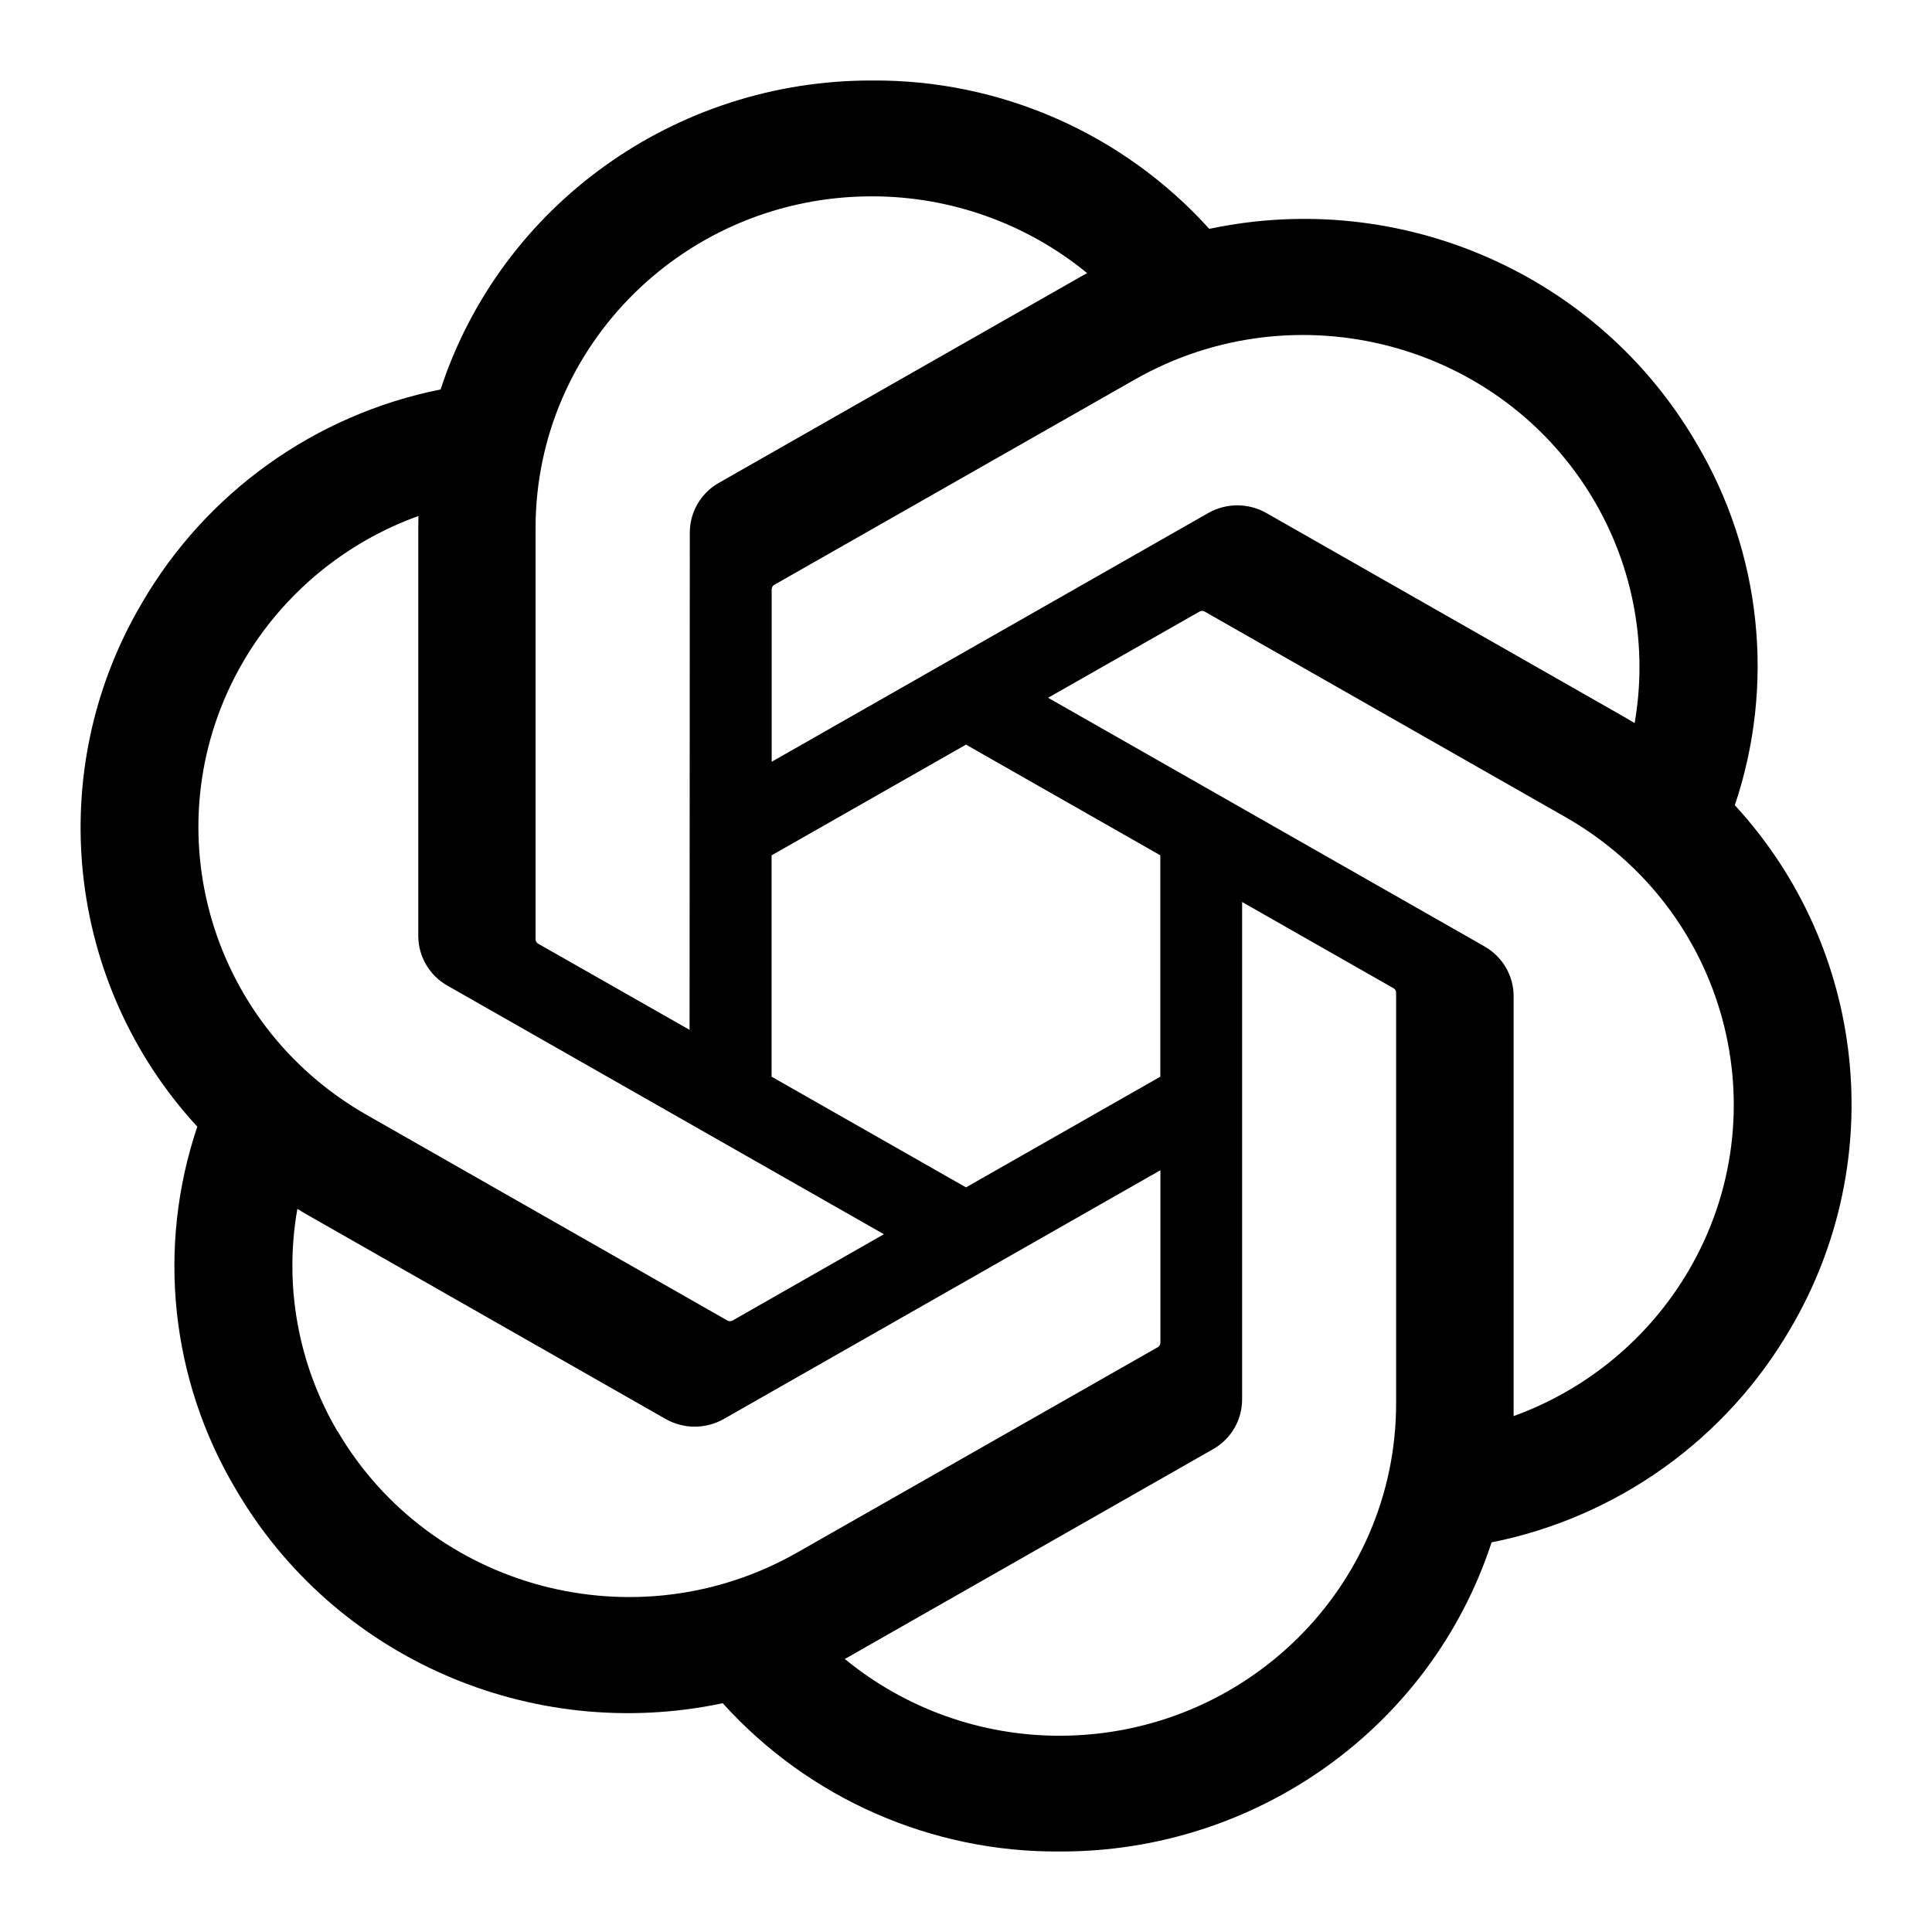
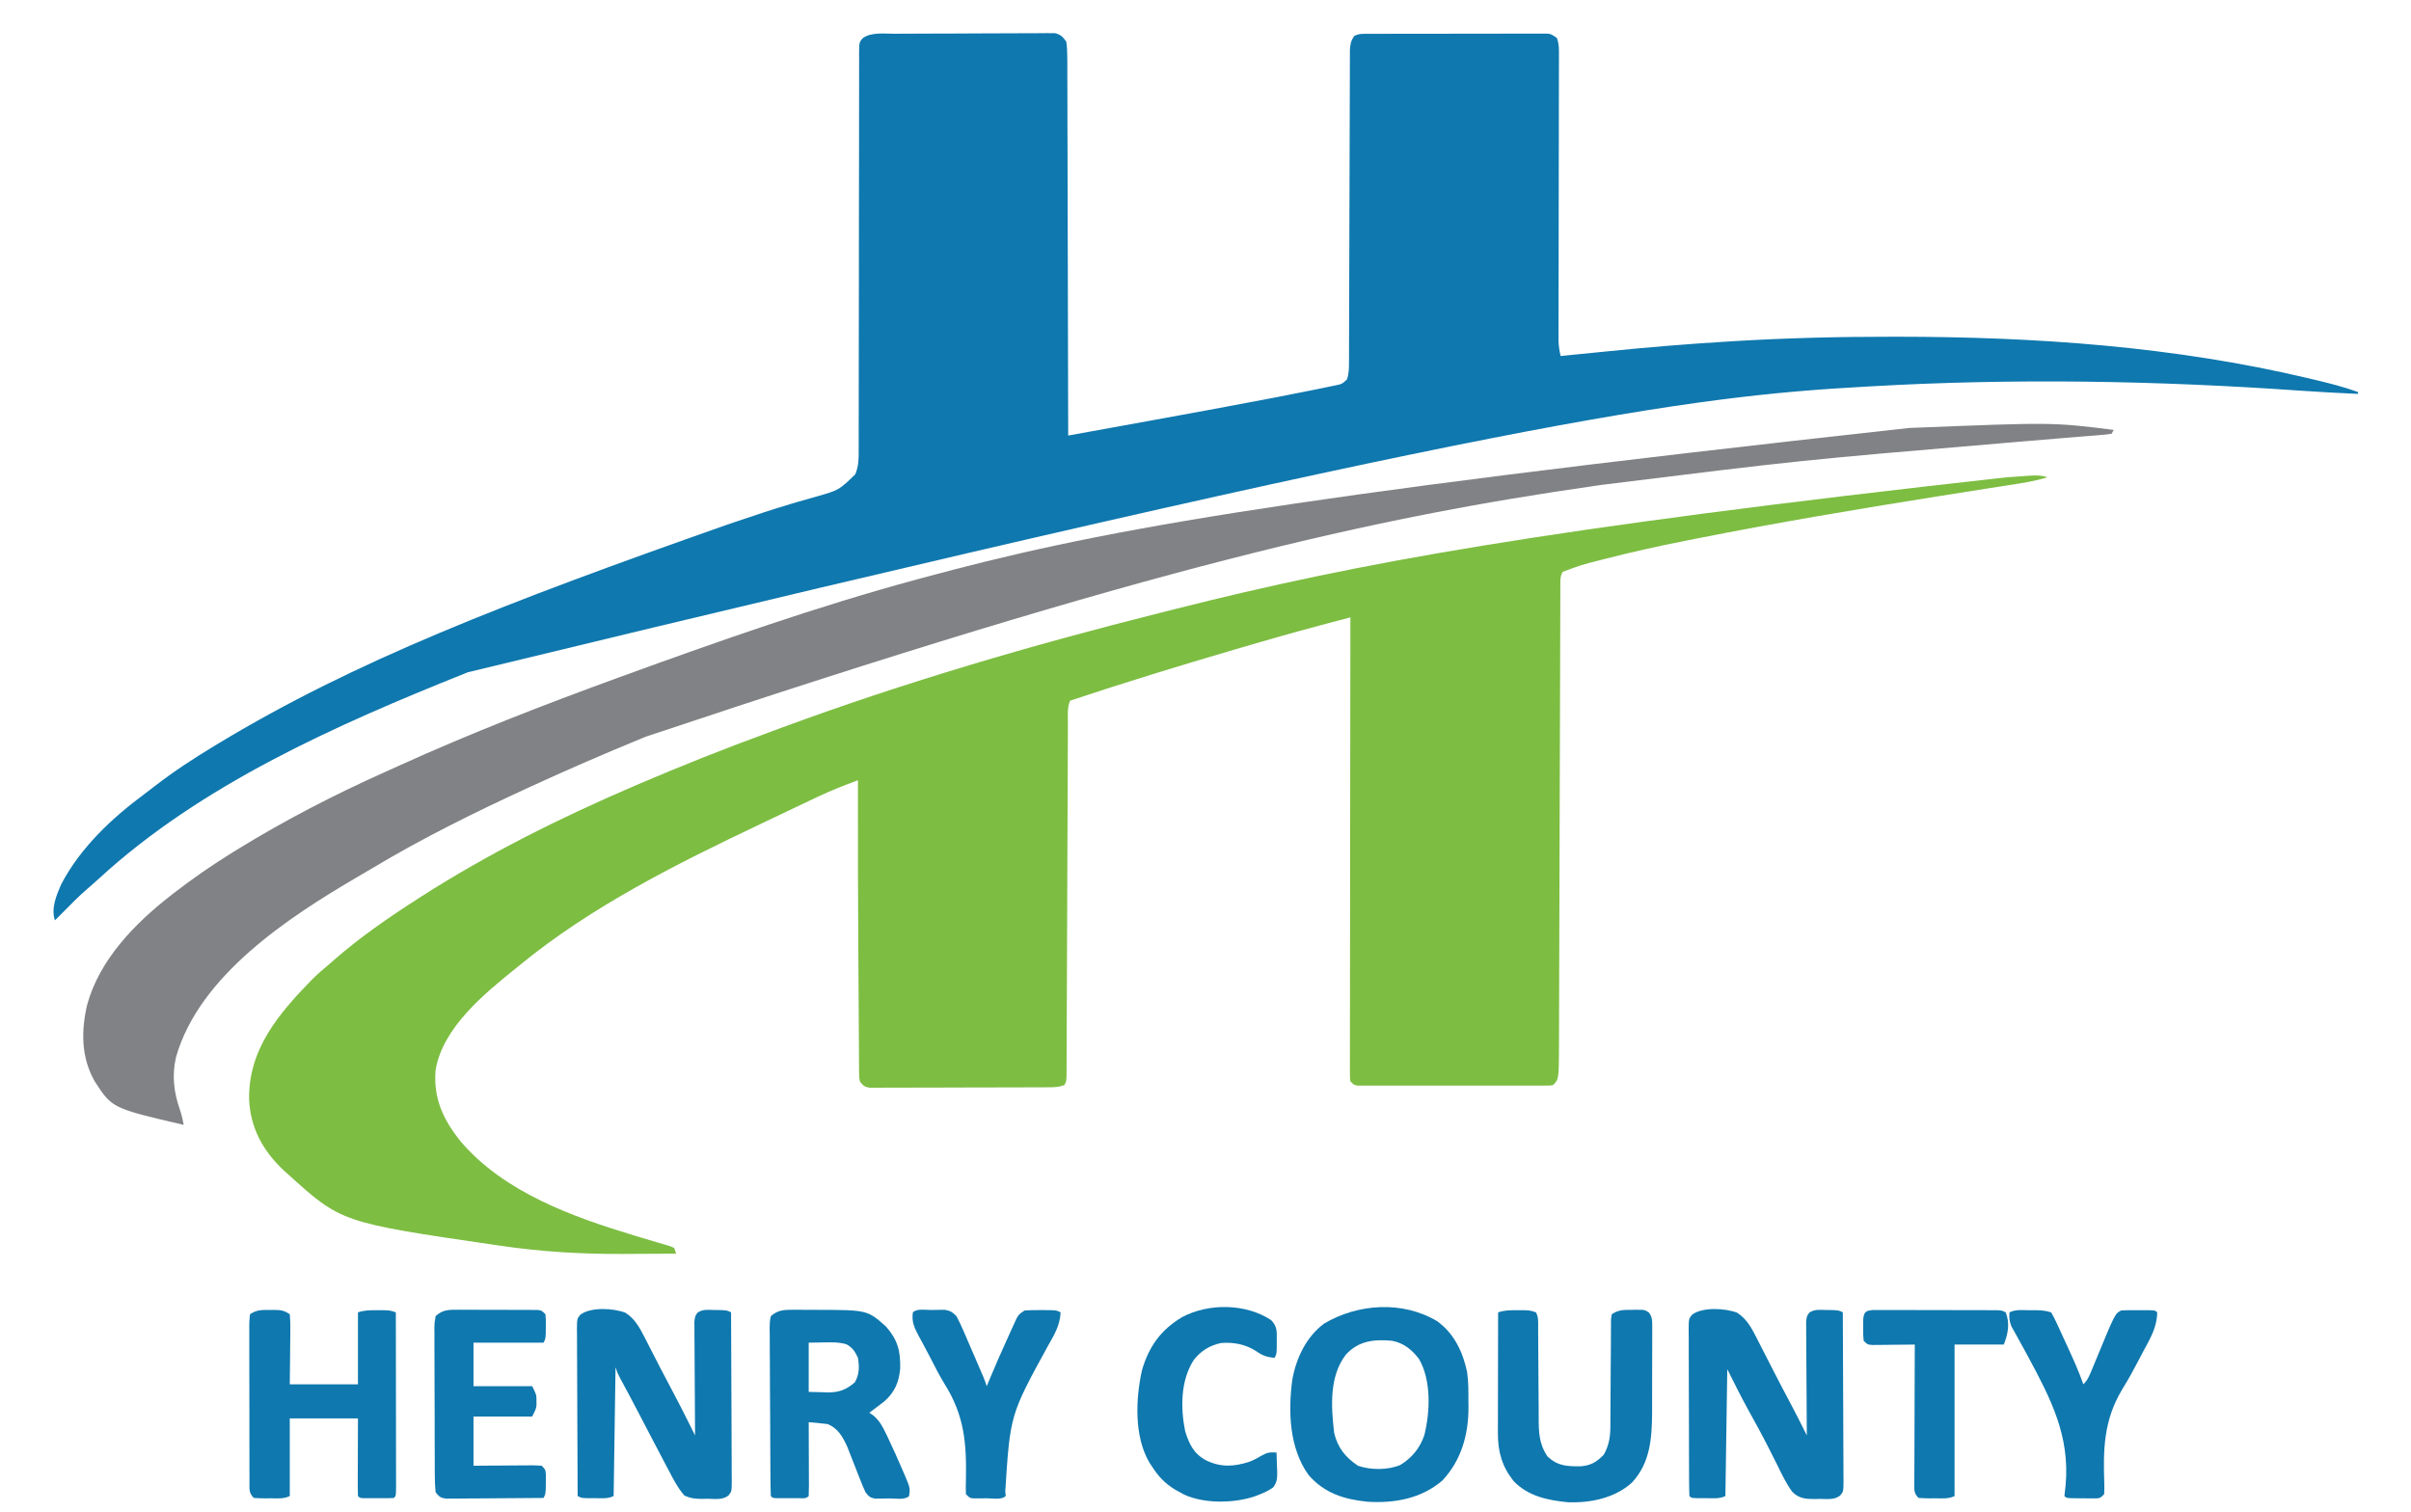
- <svg xmlns="http://www.w3.org/2000/svg" fill="currentColor" fill-rule="evenodd" height="56" style="flex: 0 0 auto; line-height: 1;" viewBox="0 0 24 24" width="56">
-   <path d="M21.55 10.004a5.416 5.416 0 00-.478-4.501c-1.217-2.09-3.662-3.166-6.05-2.66A5.59 5.59 0 0010.831 1C8.39.995 6.224 2.546 5.473 4.838A5.553 5.553 0 001.76 7.496a5.487 5.487 0 00.691 6.5 5.416 5.416 0 00.477 4.502c1.217 2.09 3.662 3.165 6.05 2.66A5.586 5.586 0 0013.168 23c2.443.006 4.61-1.546 5.361-3.84a5.553 5.553 0 003.715-2.66 5.488 5.488 0 00-.693-6.497v.001zm-8.381 11.558a4.199 4.199 0 01-2.675-.954c.034-.018.093-.05.132-.074l4.44-2.53a.71.71 0 00.364-.623v-6.176l1.877 1.069c.02.01.033.029.036.05v5.115c-.003 2.274-1.87 4.118-4.174 4.123zM4.192 17.78a4.059 4.059 0 01-.498-2.763c.032.02.09.055.131.078l4.44 2.53c.225.13.504.13.73 0l5.42-3.088v2.138a.068.068 0 01-.027.057L9.9 19.288c-1.999 1.136-4.552.46-5.707-1.51h-.001zM3.023 8.216A4.15 4.15 0 015.198 6.41l-.002.151v5.06a.711.711 0 00.364.624l5.42 3.087-1.876 1.07a.067.067 0 01-.063.005l-4.489-2.559c-1.995-1.14-2.679-3.658-1.53-5.63h.001zm15.417 3.54l-5.42-3.088L14.896 7.6a.067.067 0 01.063-.006l4.489 2.557c1.998 1.14 2.683 3.662 1.529 5.633a4.163 4.163 0 01-2.174 1.807V12.38a.71.71 0 00-.363-.623zm1.867-2.773a6.04 6.04 0 00-.132-.078l-4.44-2.53a.731.731 0 00-.729 0l-5.42 3.088V7.325a.068.068 0 01.027-.057L14.1 4.713c2-1.137 4.555-.46 5.707 1.513.487.833.664 1.809.499 2.757h.001zm-11.741 3.81l-1.877-1.068a.065.065 0 01-.036-.051V6.559c.001-2.277 1.873-4.122 4.181-4.12.976 0 1.92.338 2.671.954-.034.018-.092.05-.131.073l-4.44 2.53a.71.71 0 00-.365.623l-.003 6.173v.002zm1.02-2.168L12 9.25l2.414 1.375v2.75L12 14.75l-2.415-1.375v-2.75z" />
+ <svg xmlns="http://www.w3.org/2000/svg" version="1.1" width="1273" height="798">
+   <path d="M0 0 C-6.583 2.126 -13.279 3.097 -20.105 4.145 C-21.433 4.352 -22.76 4.56 -24.087 4.768 C-26.947 5.216 -29.807 5.662 -32.667 6.107 C-40.478 7.324 -48.284 8.566 -56.09 9.809 C-56.903 9.938 -57.717 10.068 -58.555 10.201 C-100.906 16.951 -143.205 24.046 -185.27 32.407 C-187.257 32.802 -189.245 33.193 -191.233 33.584 C-205.541 36.414 -219.732 39.57 -233.855 43.199 C-234.513 43.367 -235.171 43.536 -235.849 43.709 C-246.103 46.317 -246.103 46.317 -256 50 C-257.157 52.315 -257.129 53.637 -257.136 56.213 C-257.141 57.102 -257.146 57.991 -257.151 58.907 C-257.151 60.381 -257.151 60.381 -257.151 61.885 C-257.156 62.925 -257.16 63.964 -257.164 65.035 C-257.177 68.541 -257.183 72.047 -257.189 75.552 C-257.197 78.057 -257.206 80.562 -257.215 83.066 C-257.233 88.473 -257.248 93.879 -257.26 99.285 C-257.279 107.114 -257.303 114.943 -257.33 122.772 C-257.373 135.488 -257.412 148.205 -257.448 160.922 C-257.45 161.683 -257.452 162.445 -257.454 163.229 C-257.47 168.632 -257.485 174.035 -257.5 179.438 C-257.517 185.593 -257.535 191.749 -257.552 197.905 C-257.554 198.663 -257.557 199.421 -257.559 200.202 C-257.595 212.859 -257.635 225.517 -257.678 238.174 C-257.704 245.977 -257.726 253.781 -257.745 261.584 C-257.759 267.574 -257.778 273.564 -257.799 279.554 C-257.807 282.005 -257.813 284.456 -257.817 286.908 C-257.823 290.262 -257.835 293.617 -257.849 296.972 C-257.849 298.416 -257.849 298.416 -257.849 299.889 C-257.946 317.946 -257.946 317.946 -261 321 C-262.88 321.252 -262.88 321.252 -265.213 321.254 C-266.097 321.26 -266.98 321.265 -267.89 321.271 C-268.862 321.267 -269.833 321.263 -270.834 321.259 C-271.855 321.262 -272.876 321.266 -273.929 321.269 C-277.317 321.278 -280.705 321.272 -284.094 321.266 C-286.44 321.267 -288.787 321.269 -291.133 321.271 C-296.056 321.274 -300.979 321.27 -305.902 321.261 C-312.224 321.249 -318.546 321.256 -324.868 321.268 C-329.715 321.275 -334.562 321.273 -339.409 321.268 C-341.741 321.266 -344.072 321.268 -346.404 321.273 C-349.658 321.278 -352.912 321.27 -356.166 321.259 C-357.138 321.263 -358.109 321.267 -359.11 321.271 C-359.993 321.265 -360.877 321.26 -361.787 321.254 C-362.557 321.253 -363.326 321.252 -364.12 321.252 C-366 321 -366 321 -368 319 C-368.248 317.181 -368.248 317.181 -368.246 314.928 C-368.25 314.07 -368.254 313.213 -368.258 312.329 C-368.252 311.382 -368.247 310.435 -368.241 309.458 C-368.243 307.955 -368.243 307.955 -368.246 306.421 C-368.249 303.042 -368.238 299.662 -368.227 296.283 C-368.226 293.869 -368.227 291.455 -368.228 289.041 C-368.228 283.832 -368.223 278.624 -368.211 273.416 C-368.195 265.885 -368.19 258.355 -368.187 250.824 C-368.183 238.607 -368.17 226.391 -368.151 214.174 C-368.133 202.304 -368.118 190.435 -368.11 178.565 C-368.109 177.468 -368.109 177.468 -368.108 176.349 C-368.106 172.681 -368.103 169.012 -368.101 165.344 C-368.08 134.896 -368.045 104.448 -368 74 C-372.024 75.067 -376.047 76.136 -380.07 77.206 C-381.431 77.568 -382.794 77.929 -384.156 78.29 C-397.936 81.944 -411.635 85.853 -425.312 89.875 C-426.52 90.229 -427.727 90.583 -428.971 90.947 C-458.111 99.497 -487.19 108.397 -516 118 C-517.602 121.699 -517.15 125.979 -517.151 129.946 C-517.156 130.753 -517.16 131.559 -517.164 132.39 C-517.177 135.096 -517.183 137.801 -517.189 140.506 C-517.197 142.445 -517.206 144.383 -517.215 146.321 C-517.233 150.496 -517.248 154.671 -517.26 158.845 C-517.281 165.441 -517.308 172.037 -517.337 178.633 C-517.402 193.822 -517.458 209.011 -517.513 224.201 C-517.564 238.125 -517.617 252.05 -517.678 265.975 C-517.706 272.538 -517.73 279.1 -517.749 285.663 C-517.763 289.737 -517.78 293.812 -517.799 297.886 C-517.807 299.781 -517.813 301.677 -517.817 303.572 C-517.823 306.151 -517.835 308.729 -517.849 311.308 C-517.849 312.444 -517.849 312.444 -517.849 313.604 C-517.886 318.772 -517.886 318.772 -519 321 C-521.749 321.916 -523.38 322.129 -526.213 322.14 C-527.071 322.146 -527.929 322.152 -528.813 322.158 C-529.751 322.159 -530.69 322.16 -531.656 322.161 C-533.142 322.169 -533.142 322.169 -534.658 322.176 C-537.938 322.191 -541.219 322.198 -544.5 322.203 C-546.775 322.209 -549.051 322.215 -551.326 322.22 C-556.098 322.231 -560.869 322.237 -565.641 322.24 C-571.764 322.246 -577.888 322.27 -584.012 322.298 C-588.711 322.317 -593.41 322.322 -598.11 322.324 C-600.368 322.327 -602.626 322.335 -604.885 322.348 C-608.038 322.365 -611.19 322.363 -614.344 322.356 C-615.282 322.366 -616.22 322.375 -617.187 322.384 C-618.045 322.379 -618.903 322.373 -619.787 322.367 C-620.533 322.369 -621.278 322.37 -622.046 322.372 C-624.607 321.884 -625.476 321.095 -627 319 C-627.385 317.087 -627.385 317.087 -627.399 314.882 C-627.418 313.624 -627.418 313.624 -627.437 312.339 C-627.435 310.961 -627.435 310.961 -627.432 309.555 C-627.443 308.583 -627.453 307.611 -627.463 306.61 C-627.494 303.365 -627.503 300.12 -627.512 296.875 C-627.529 294.58 -627.547 292.285 -627.566 289.99 C-627.614 283.894 -627.643 277.798 -627.67 271.702 C-627.699 265.71 -627.746 259.718 -627.791 253.727 C-628.015 222.485 -628.041 191.243 -628 160 C-634.945 162.622 -641.835 165.25 -648.547 168.426 C-649.193 168.73 -649.839 169.034 -650.505 169.348 C-652.589 170.331 -654.67 171.321 -656.75 172.312 C-658.241 173.02 -659.733 173.727 -661.224 174.434 C-665.068 176.258 -668.908 178.09 -672.747 179.925 C-674.922 180.963 -677.099 181.998 -679.276 183.032 C-723.543 204.073 -768.985 226.681 -807 258 C-807.505 258.407 -808.011 258.813 -808.531 259.232 C-825.213 272.663 -847.283 290.666 -851 313 C-852.326 327.983 -846.859 339.56 -837.559 351.004 C-814.571 377.719 -778.77 390.53 -745.996 400.461 C-745.328 400.664 -744.66 400.867 -743.972 401.076 C-740.697 402.069 -737.418 403.045 -734.129 403.994 C-732.364 404.519 -732.364 404.519 -730.562 405.055 C-729.512 405.359 -728.461 405.663 -727.379 405.976 C-726.201 406.483 -726.201 406.483 -725 407 C-724.67 407.99 -724.34 408.98 -724 410 C-730.805 410.052 -737.611 410.086 -744.416 410.11 C-746.719 410.12 -749.022 410.133 -751.324 410.151 C-773.48 410.316 -795.329 409 -817.25 405.75 C-817.976 405.644 -818.703 405.539 -819.451 405.43 C-900.8 393.53 -900.8 393.53 -929 368 C-929.78 367.301 -930.56 366.603 -931.363 365.883 C-942.247 355.603 -948.864 343.491 -949.47 328.381 C-949.806 302.049 -933.96 283.454 -916.535 265.546 C-913.507 262.496 -910.317 259.726 -907 257 C-906.096 256.209 -905.193 255.417 -904.262 254.602 C-890.796 242.839 -876.026 232.659 -861 223 C-860.266 222.527 -859.531 222.053 -858.775 221.565 C-823.148 198.729 -784.857 179.666 -746 163 C-744.989 162.566 -744.989 162.566 -743.958 162.122 C-721.341 152.416 -698.499 143.378 -675.401 134.884 C-672.995 133.998 -670.591 133.11 -668.186 132.221 C-603.006 108.182 -536.253 88.662 -468.901 71.73 C-466.054 71.014 -463.207 70.294 -460.361 69.573 C-364.342 45.309 -266.605 27.298 -21.688 0.062 C-20.785 -0.004 -19.883 -0.07 -18.953 -0.138 C-16.473 -0.317 -13.993 -0.487 -11.512 -0.652 C-10.798 -0.704 -10.085 -0.756 -9.35 -0.809 C-6.038 -1.017 -3.165 -1.079 0 0 Z " fill="#7DBD42" transform="translate(1081,252)" />
+   <path d="M0 0 C0.931 -0.007 1.862 -0.013 2.821 -0.02 C5.885 -0.04 8.95 -0.051 12.015 -0.061 C13.064 -0.065 14.112 -0.069 15.193 -0.074 C20.735 -0.094 26.276 -0.109 31.818 -0.118 C37.546 -0.129 43.274 -0.164 49.002 -0.203 C53.406 -0.229 57.81 -0.238 62.214 -0.241 C64.327 -0.246 66.439 -0.258 68.551 -0.276 C71.501 -0.301 74.449 -0.3 77.398 -0.293 C78.709 -0.312 78.709 -0.312 80.047 -0.332 C80.851 -0.325 81.656 -0.318 82.485 -0.311 C83.181 -0.313 83.878 -0.316 84.595 -0.318 C87.661 0.451 88.738 1.606 90.57 4.177 C90.966 7.095 91.117 9.637 91.089 12.555 C91.096 13.407 91.104 14.26 91.112 15.139 C91.132 18.001 91.124 20.863 91.116 23.725 C91.124 25.775 91.135 27.825 91.147 29.874 C91.175 35.444 91.178 41.014 91.177 46.584 C91.18 52.403 91.206 58.222 91.229 64.041 C91.27 75.062 91.29 86.083 91.303 97.105 C91.319 109.651 91.358 122.197 91.398 134.744 C91.48 160.555 91.534 186.366 91.57 212.177 C101.096 210.45 110.622 208.722 120.147 206.992 C124.574 206.189 129.001 205.385 133.428 204.583 C155.075 200.659 176.712 196.687 198.32 192.552 C199.4 192.345 200.48 192.139 201.593 191.926 C207.926 190.713 214.252 189.467 220.57 188.177 C221.414 188.008 222.259 187.84 223.129 187.666 C225.536 187.181 227.936 186.671 230.335 186.154 C231.399 185.943 231.399 185.943 232.484 185.728 C236.121 184.98 236.121 184.98 238.749 182.551 C239.866 179.322 239.827 176.497 239.835 173.079 C239.841 172.006 239.841 172.006 239.848 170.912 C239.86 168.515 239.859 166.119 239.857 163.722 C239.863 162.004 239.87 160.285 239.878 158.567 C239.893 154.867 239.901 151.167 239.905 147.467 C239.912 141.618 239.934 135.77 239.958 129.921 C240.007 117.506 240.039 105.092 240.07 92.677 C240.103 79.275 240.139 65.873 240.194 52.471 C240.217 46.655 240.231 40.839 240.237 35.023 C240.243 31.408 240.257 27.792 240.274 24.177 C240.28 22.498 240.282 20.819 240.281 19.141 C240.28 16.852 240.291 14.564 240.305 12.275 C240.309 10.352 240.309 10.352 240.314 8.391 C240.555 5.362 240.87 3.66 242.57 1.177 C244.855 0.034 246.123 0.049 248.662 0.043 C249.519 0.039 250.376 0.035 251.258 0.03 C252.2 0.031 253.142 0.031 254.113 0.032 C255.103 0.028 256.093 0.025 257.114 0.022 C260.4 0.012 263.686 0.01 266.972 0.009 C269.249 0.006 271.526 0.002 273.803 -0.001 C278.58 -0.007 283.358 -0.009 288.135 -0.008 C294.267 -0.008 300.398 -0.022 306.53 -0.039 C311.233 -0.05 315.937 -0.052 320.641 -0.052 C322.902 -0.053 325.163 -0.057 327.424 -0.065 C330.582 -0.075 333.74 -0.072 336.898 -0.066 C337.838 -0.072 338.777 -0.077 339.746 -0.083 C341.035 -0.077 341.035 -0.077 342.35 -0.07 C343.097 -0.071 343.844 -0.071 344.613 -0.072 C346.57 0.177 346.57 0.177 349.57 2.177 C350.909 5.561 350.69 9.063 350.683 12.661 C350.683 13.31 350.684 13.959 350.684 14.628 C350.683 16.801 350.675 18.974 350.667 21.147 C350.666 22.706 350.664 24.265 350.663 25.824 C350.66 29.181 350.654 32.537 350.645 35.893 C350.631 41.2 350.626 46.507 350.621 51.814 C350.609 64.039 350.587 76.264 350.565 88.489 C350.544 99.69 350.526 110.892 350.516 122.093 C350.511 127.369 350.502 132.644 350.488 137.92 C350.481 141.202 350.477 144.484 350.475 147.767 C350.473 149.289 350.47 150.81 350.464 152.332 C350.457 154.41 350.456 156.488 350.456 158.566 C350.453 160.31 350.453 160.31 350.45 162.09 C350.559 164.907 350.923 167.438 351.57 170.177 C352.786 170.055 354.002 169.933 355.255 169.808 C359.763 169.356 364.272 168.906 368.78 168.456 C371.336 168.2 373.891 167.943 376.446 167.685 C397.755 165.544 419.065 163.769 440.445 162.49 C441.941 162.399 441.941 162.399 443.468 162.306 C471.327 160.633 499.166 159.967 527.07 159.99 C528.191 159.99 528.191 159.99 529.335 159.99 C602.109 160.023 675.147 165.068 746.132 181.865 C746.946 182.057 747.76 182.249 748.598 182.447 C756.701 184.374 764.724 186.346 772.57 189.177 C772.57 189.507 772.57 189.837 772.57 190.177 C762.512 189.712 752.461 189.201 742.417 188.493 C667.032 183.184 591.051 181.856 515.57 186.177 C513.872 186.272 513.872 186.272 512.14 186.368 C418.2 191.624 324.977 203.707 -225.43 337.177 C-226.1 337.445 -226.771 337.713 -227.461 337.99 C-294.631 364.899 -366.357 396.591 -420.2 446.13 C-422.263 448.024 -424.366 449.855 -426.493 451.677 C-431.027 455.622 -435.218 459.894 -439.43 464.177 C-440.762 465.511 -442.095 466.845 -443.43 468.177 C-445.558 461.969 -442.716 455.179 -440.243 449.404 C-430.299 430.137 -413.466 414.248 -396.205 401.498 C-394.341 400.111 -392.506 398.69 -390.672 397.263 C-380.678 389.534 -370.237 382.711 -359.43 376.177 C-358.56 375.649 -357.69 375.121 -356.793 374.577 C-285.308 331.463 -206.826 300.854 -88.868 259.365 C-87.81 259.003 -86.752 258.641 -85.662 258.269 C-75.236 254.716 -64.805 251.219 -54.243 248.091 C-53.471 247.862 -52.699 247.633 -51.903 247.397 C-48.413 246.368 -44.918 245.362 -41.41 244.395 C-29.489 241.016 -29.489 241.016 -20.843 232.646 C-19.051 228.246 -19.014 224.634 -19.052 219.934 C-19.047 219.012 -19.043 218.09 -19.038 217.14 C-19.026 214.057 -19.036 210.973 -19.045 207.889 C-19.041 205.676 -19.036 203.464 -19.029 201.251 C-19.017 196.489 -19.015 191.727 -19.019 186.965 C-19.026 179.441 -19.01 171.916 -18.991 164.391 C-18.966 153.847 -18.949 143.303 -18.941 132.759 C-18.941 131.756 -18.941 131.756 -18.94 130.732 C-18.936 125.305 -18.932 119.878 -18.929 114.45 C-18.926 109.702 -18.923 104.953 -18.919 100.204 C-18.918 99.535 -18.918 98.866 -18.917 98.177 C-18.909 87.034 -18.888 75.891 -18.859 64.748 C-18.841 57.262 -18.837 49.776 -18.844 42.291 C-18.846 37.643 -18.835 32.995 -18.821 28.347 C-18.817 26.186 -18.818 24.025 -18.825 21.863 C-18.833 18.922 -18.823 15.981 -18.809 13.039 C-18.819 11.745 -18.819 11.745 -18.83 10.425 C-18.773 4.605 -18.773 4.605 -17.069 2.478 C-12.671 -1.013 -5.374 0.017 0 0 Z " fill="#0F78AE" transform="translate(472.4302,17.823)" />
+   <path d="M0 0 C-0.33 0.66 -0.66 1.32 -1 2 C-3.559 2.445 -3.559 2.445 -7.039 2.724 C-8.349 2.834 -9.659 2.944 -11.009 3.058 C-12.473 3.171 -13.938 3.285 -15.402 3.398 C-16.936 3.524 -18.47 3.651 -20.004 3.779 C-23.296 4.053 -26.588 4.321 -29.881 4.585 C-37.487 5.198 -45.089 5.852 -52.692 6.502 C-55.356 6.73 -58.019 6.956 -60.683 7.183 C-165.563 16.059 -165.563 16.059 -270 29 C-271.031 29.147 -272.061 29.295 -273.123 29.447 C-390.492 46.259 -506.688 72.188 -775 162 C-775.622 162.255 -776.244 162.511 -776.884 162.774 C-796.425 170.806 -815.801 179.179 -835 188 C-835.669 188.307 -836.338 188.614 -837.027 188.931 C-865.127 201.852 -892.696 215.456 -919.252 231.361 C-921.902 232.942 -924.564 234.499 -927.23 236.051 C-963.637 257.355 -1010.636 288.039 -1023 331 C-1025.322 340.775 -1024.251 349.724 -1020.973 359.125 C-1020.085 361.749 -1019.476 364.275 -1019 367 C-1056.814 358.209 -1056.814 358.209 -1066 344 C-1073.223 331.378 -1073.194 317.312 -1069.969 303.516 C-1063.435 279.803 -1044.94 260.774 -1026 246 C-1025.412 245.541 -1024.824 245.082 -1024.218 244.608 C-1014.174 236.816 -1003.813 229.68 -993 223 C-991.839 222.28 -991.839 222.28 -990.654 221.546 C-965.638 206.153 -939.412 192.612 -912.613 180.617 C-910.143 179.511 -907.675 178.401 -905.211 177.281 C-867.516 160.163 -828.888 145.174 -790 131 C-789.132 130.683 -788.264 130.367 -787.369 130.041 C-736.242 111.432 -684.539 93.231 -632 79 C-631.079 78.75 -630.158 78.499 -629.208 78.241 C-539.772 53.98 -448.684 36.474 -108 -1 C-107.28 -1.029 -106.56 -1.058 -105.818 -1.089 C-32.35 -4.027 -32.35 -4.027 0 0 Z " fill="#818285" transform="translate(1116,227)" />
+   <path d="M0 0 C4.997 3.22 7.48 7.767 10.133 12.977 C10.583 13.855 10.583 13.855 11.043 14.751 C12.013 16.644 12.975 18.541 13.938 20.438 C14.944 22.407 15.953 24.375 16.962 26.343 C17.632 27.651 18.302 28.96 18.971 30.27 C22.118 36.425 25.336 42.543 28.579 48.649 C30.582 52.433 32.536 56.238 34.447 60.07 C34.891 60.961 35.336 61.852 35.794 62.77 C36.13 63.444 36.466 64.118 36.812 64.812 C36.806 64.03 36.799 63.247 36.792 62.441 C36.732 55.069 36.687 47.697 36.657 40.325 C36.641 36.535 36.62 32.745 36.586 28.955 C36.554 25.298 36.536 21.642 36.528 17.985 C36.522 16.589 36.511 15.193 36.495 13.797 C36.474 11.844 36.472 9.89 36.472 7.936 C36.465 6.824 36.459 5.711 36.452 4.565 C36.812 1.812 36.812 1.812 38.128 -0.05 C40.904 -1.925 43.595 -1.505 46.875 -1.438 C48.124 -1.422 49.373 -1.407 50.66 -1.391 C53.812 -1.188 53.812 -1.188 55.812 -0.188 C55.882 12.147 55.935 24.482 55.968 36.816 C55.984 42.544 56.005 48.271 56.039 53.998 C56.071 59.522 56.089 65.046 56.097 70.571 C56.103 72.681 56.114 74.791 56.13 76.902 C56.151 79.852 56.154 82.801 56.153 85.751 C56.164 86.629 56.175 87.506 56.186 88.41 C56.155 94.391 56.155 94.391 54.414 96.534 C51.31 99.011 47.311 98.324 43.5 98.312 C42.658 98.341 41.815 98.369 40.947 98.398 C36.292 98.413 32.717 98.123 29.219 94.677 C25.906 90.285 23.607 85.294 21.188 80.375 C20.27 78.549 19.347 76.725 18.424 74.902 C17.799 73.669 17.176 72.435 16.555 71.2 C13.195 64.541 9.606 58.015 5.984 51.496 C2.039 44.353 -1.525 37.137 -5.188 29.812 C-5.518 51.922 -5.848 74.032 -6.188 96.812 C-9.361 98.399 -12.769 97.956 -16.25 97.938 C-16.996 97.941 -17.741 97.945 -18.51 97.949 C-24.061 97.939 -24.061 97.939 -25.188 96.812 C-25.299 93.907 -25.345 91.024 -25.349 88.118 C-25.354 87.206 -25.359 86.293 -25.364 85.354 C-25.378 82.322 -25.385 79.29 -25.391 76.258 C-25.396 74.159 -25.402 72.06 -25.408 69.961 C-25.418 65.554 -25.424 61.148 -25.428 56.741 C-25.433 51.085 -25.457 45.43 -25.486 39.775 C-25.504 35.438 -25.51 31.101 -25.511 26.763 C-25.514 24.678 -25.522 22.593 -25.535 20.508 C-25.552 17.594 -25.55 14.68 -25.544 11.766 C-25.553 10.9 -25.562 10.033 -25.572 9.14 C-25.53 3.245 -25.53 3.245 -23.852 1.13 C-18.476 -3.125 -6.24 -2.417 0 0 Z " fill="#0F78AE" transform="translate(917.1875,693.1875)" />
+   <path d="M0 0 C4.691 3.023 7.193 7.205 9.695 12.102 C10.218 13.116 10.74 14.131 11.279 15.177 C11.826 16.253 12.374 17.329 12.938 18.438 C14.098 20.697 15.26 22.956 16.422 25.215 C16.995 26.332 17.568 27.45 18.158 28.601 C20.83 33.788 23.562 38.943 26.301 44.094 C28.755 48.731 31.122 53.408 33.463 58.103 C33.786 58.75 34.109 59.396 34.442 60.063 C35.233 61.646 36.023 63.229 36.812 64.812 C36.806 64.03 36.799 63.247 36.792 62.441 C36.732 55.069 36.687 47.697 36.657 40.325 C36.641 36.535 36.62 32.745 36.586 28.955 C36.554 25.298 36.536 21.642 36.528 17.985 C36.522 16.589 36.511 15.193 36.495 13.797 C36.474 11.844 36.472 9.89 36.472 7.936 C36.465 6.824 36.459 5.711 36.452 4.565 C36.812 1.812 36.812 1.812 38.128 -0.05 C40.904 -1.925 43.595 -1.505 46.875 -1.438 C48.124 -1.422 49.373 -1.407 50.66 -1.391 C53.812 -1.188 53.812 -1.188 55.812 -0.188 C55.882 12.147 55.935 24.482 55.968 36.816 C55.984 42.544 56.005 48.271 56.039 53.998 C56.071 59.522 56.089 65.046 56.097 70.571 C56.103 72.681 56.114 74.791 56.13 76.902 C56.151 79.852 56.154 82.801 56.153 85.751 C56.164 86.629 56.175 87.506 56.186 88.41 C56.155 94.39 56.155 94.39 54.415 96.535 C51.303 99.016 47.254 98.282 43.438 98.25 C42.587 98.27 41.736 98.29 40.859 98.311 C37.122 98.308 34.465 98.136 31.09 96.461 C27.571 92.369 25.232 87.772 22.75 83 C21.906 81.409 21.906 81.409 21.044 79.785 C19.288 76.467 17.548 73.141 15.812 69.812 C14.734 67.755 13.656 65.698 12.578 63.641 C10.563 59.789 8.556 55.933 6.555 52.074 C3.508 46.21 0.385 40.389 -2.762 34.578 C-4.188 31.812 -4.188 31.812 -5.188 28.812 C-5.518 51.252 -5.848 73.692 -6.188 96.812 C-9.222 98.33 -12.364 97.956 -15.688 97.938 C-16.377 97.941 -17.067 97.945 -17.777 97.949 C-22.934 97.939 -22.934 97.939 -25.188 96.812 C-25.257 84.608 -25.31 72.404 -25.343 60.2 C-25.359 54.533 -25.38 48.867 -25.414 43.2 C-25.446 37.734 -25.464 32.268 -25.472 26.802 C-25.478 24.714 -25.489 22.626 -25.505 20.538 C-25.526 17.619 -25.529 14.701 -25.528 11.782 C-25.539 10.914 -25.55 10.046 -25.561 9.151 C-25.53 3.244 -25.53 3.244 -23.852 1.129 C-18.474 -3.124 -6.241 -2.417 0 0 Z " fill="#0F78AE" transform="translate(330.1875,693.1875)" />
+   <path d="M0 0 C8.838 6.459 13.425 16.107 15.657 26.607 C16.445 31.741 16.39 36.88 16.375 42.062 C16.391 43.161 16.407 44.26 16.424 45.393 C16.432 59.862 12.628 73.421 2.555 84.141 C-8.68 93.65 -22.593 96.134 -36.938 95.25 C-49.303 93.993 -59.536 90.794 -67.938 81.25 C-78.195 67.073 -78.853 47.748 -76.628 30.911 C-74.569 19.483 -69.364 8.377 -59.938 1.25 C-42.037 -9.441 -18.216 -11.002 0 0 Z M-48.312 17.562 C-57.168 29.018 -56.127 45.165 -54.512 58.859 C-52.721 66.639 -48.522 71.86 -41.938 76.25 C-35.236 78.601 -26.126 78.582 -19.637 75.871 C-13.537 72.208 -9.107 66.785 -6.871 60.027 C-3.835 47.742 -3.166 31.206 -9.676 19.93 C-13.366 15.016 -17.828 11.403 -23.938 10.25 C-33.471 9.376 -41.583 10.239 -48.312 17.562 Z " fill="#0F78AE" transform="translate(758.9375,697.75)" />
+   <path d="M0 0 C1.979 0.001 1.979 0.001 3.998 0.002 C5.026 0.014 5.026 0.014 6.075 0.027 C8.123 0.05 10.169 0.048 12.217 0.041 C39.174 0.097 39.174 0.097 49.035 8.863 C55.172 15.876 56.719 21.71 56.527 31.043 C55.864 38.268 53.657 43.444 48.223 48.301 C46.908 49.346 45.575 50.368 44.223 51.363 C43.48 51.921 42.738 52.48 41.973 53.055 C41.395 53.487 40.818 53.918 40.223 54.363 C41.342 55.135 41.342 55.135 42.484 55.922 C45.642 58.737 47.267 61.666 49.035 65.426 C49.368 66.114 49.7 66.802 50.043 67.511 C52.724 73.136 55.254 78.83 57.723 84.551 C58.073 85.352 58.423 86.153 58.784 86.979 C61.81 94.164 61.81 94.164 61.223 98.363 C58.981 100.604 53.857 99.596 50.848 99.613 C49.971 99.634 49.095 99.655 48.191 99.676 C47.348 99.681 46.505 99.686 45.637 99.691 C44.863 99.701 44.089 99.71 43.292 99.72 C40.581 99.253 39.864 98.562 38.223 96.363 C37.295 94.401 36.452 92.398 35.664 90.375 C35.195 89.194 34.727 88.012 34.244 86.795 C33.757 85.547 33.271 84.299 32.785 83.051 C31.835 80.615 30.878 78.181 29.914 75.75 C29.493 74.669 29.072 73.589 28.639 72.475 C26.211 67.14 23.778 62.658 18.223 60.363 C16.501 60.13 14.773 59.942 13.043 59.789 C12.141 59.707 11.239 59.625 10.309 59.54 C9.621 59.482 8.932 59.423 8.223 59.363 C8.231 61.128 8.231 61.128 8.239 62.927 C8.257 67.275 8.268 71.623 8.278 75.971 C8.283 77.856 8.289 79.74 8.298 81.625 C8.31 84.328 8.316 87.031 8.32 89.734 C8.325 90.582 8.331 91.43 8.336 92.304 C8.336 94.324 8.285 96.344 8.223 98.363 C6.701 99.885 5.341 99.493 3.223 99.496 C2.418 99.497 1.614 99.499 0.785 99.5 C-0.06 99.496 -0.906 99.492 -1.777 99.488 C-2.623 99.492 -3.469 99.496 -4.34 99.5 C-5.144 99.499 -5.949 99.497 -6.777 99.496 C-7.52 99.495 -8.262 99.494 -9.027 99.493 C-10.777 99.363 -10.777 99.363 -11.777 98.363 C-11.899 95.427 -11.956 92.514 -11.97 89.577 C-11.978 88.655 -11.987 87.733 -11.995 86.783 C-12.02 83.719 -12.036 80.654 -12.051 77.59 C-12.056 76.546 -12.061 75.503 -12.067 74.428 C-12.094 68.907 -12.113 63.386 -12.127 57.864 C-12.144 52.148 -12.189 46.433 -12.24 40.717 C-12.273 36.334 -12.285 31.95 -12.291 27.566 C-12.297 25.459 -12.313 23.351 -12.337 21.244 C-12.368 18.298 -12.368 15.354 -12.361 12.409 C-12.377 11.533 -12.394 10.657 -12.411 9.754 C-12.387 7.513 -12.326 5.537 -11.777 3.363 C-8.044 0.101 -4.86 -0.012 0 0 Z M8.223 17.363 C8.223 25.943 8.223 34.523 8.223 43.363 C11.997 43.456 11.997 43.456 15.848 43.551 C16.628 43.578 17.409 43.605 18.213 43.634 C24.108 43.703 28.072 42.231 32.598 38.301 C34.98 33.994 34.985 30.178 34.223 25.363 C32.58 21.955 31.456 20.04 28.129 18.215 C24.172 17.056 20.505 17.15 16.41 17.238 C13.708 17.28 11.006 17.321 8.223 17.363 Z " fill="#0F78AE" transform="translate(418.7773,691.6367)" />
+   <path d="M0 0 C0.677 -0.008 1.354 -0.015 2.051 -0.023 C5.749 -0.009 7.346 0.147 10.5 2.25 C10.767 5.087 10.848 7.704 10.793 10.539 C10.789 11.357 10.784 12.176 10.78 13.019 C10.763 15.638 10.726 18.256 10.688 20.875 C10.672 22.648 10.659 24.422 10.646 26.195 C10.616 30.547 10.557 34.898 10.5 39.25 C22.38 39.25 34.26 39.25 46.5 39.25 C46.5 26.71 46.5 14.17 46.5 1.25 C50.001 0.083 52.812 0.117 56.5 0.125 C58.356 0.121 58.356 0.121 60.25 0.117 C63.5 0.25 63.5 0.25 66.5 1.25 C66.523 13.88 66.541 26.51 66.552 39.14 C66.557 45.004 66.564 50.868 66.575 56.732 C66.586 62.386 66.592 68.04 66.595 73.693 C66.597 75.856 66.6 78.018 66.606 80.18 C66.613 83.198 66.614 86.215 66.614 89.232 C66.617 90.136 66.621 91.039 66.624 91.97 C66.614 98.136 66.614 98.136 65.5 99.25 C64.17 99.348 62.834 99.381 61.5 99.383 C60.696 99.384 59.891 99.385 59.062 99.387 C58.217 99.383 57.371 99.379 56.5 99.375 C55.654 99.379 54.809 99.383 53.938 99.387 C53.133 99.385 52.329 99.384 51.5 99.383 C50.758 99.382 50.015 99.381 49.25 99.379 C47.5 99.25 47.5 99.25 46.5 98.25 C46.411 95.22 46.385 92.213 46.402 89.184 C46.404 88.275 46.405 87.366 46.407 86.43 C46.412 83.516 46.425 80.602 46.438 77.688 C46.443 75.717 46.447 73.746 46.451 71.775 C46.461 66.934 46.481 62.092 46.5 57.25 C34.62 57.25 22.74 57.25 10.5 57.25 C10.5 70.78 10.5 84.31 10.5 98.25 C7.216 99.892 3.605 99.435 0 99.438 C-0.785 99.45 -1.57 99.462 -2.379 99.475 C-4.421 99.48 -6.462 99.372 -8.5 99.25 C-11.158 96.592 -10.75 94.61 -10.782 90.995 C-10.78 90.117 -10.777 89.239 -10.775 88.334 C-10.78 87.41 -10.785 86.487 -10.79 85.535 C-10.804 82.471 -10.803 79.408 -10.801 76.344 C-10.805 74.221 -10.809 72.099 -10.814 69.977 C-10.821 65.525 -10.821 61.073 -10.816 56.621 C-10.81 50.904 -10.827 45.187 -10.85 39.47 C-10.865 35.086 -10.866 30.703 -10.863 26.319 C-10.863 24.211 -10.868 22.102 -10.878 19.994 C-10.891 17.051 -10.884 14.109 -10.872 11.166 C-10.88 10.288 -10.888 9.41 -10.895 8.505 C-10.874 6.084 -10.874 6.084 -10.5 2.25 C-6.877 -0.166 -4.184 -0.048 0 0 Z " fill="#0F78AE" transform="translate(142.5,691.75)" />
+   <path d="M0 0 C1.856 -0.004 1.856 -0.004 3.75 -0.008 C7 0.125 7 0.125 10 1.125 C11.389 3.903 11.132 6.175 11.142 9.284 C11.149 10.579 11.156 11.874 11.163 13.209 C11.165 13.904 11.167 14.599 11.169 15.315 C11.176 17.493 11.192 19.671 11.21 21.85 C11.262 28.044 11.31 34.238 11.326 40.433 C11.336 44.222 11.366 48.011 11.407 51.8 C11.42 53.239 11.425 54.678 11.422 56.117 C11.413 64.157 11.488 70.317 16 77.125 C21.528 82.383 26.399 82.468 33.758 82.41 C39.075 81.942 42.085 80.106 45.812 76.25 C48.522 71.401 49.251 66.921 49.271 61.417 C49.281 60.103 49.292 58.788 49.302 57.434 C49.303 56.739 49.304 56.045 49.305 55.329 C49.309 53.143 49.325 50.958 49.346 48.773 C49.401 42.563 49.432 36.354 49.456 30.145 C49.472 26.338 49.502 22.532 49.541 18.725 C49.553 17.275 49.559 15.826 49.559 14.376 C49.559 12.356 49.579 10.336 49.599 8.315 C49.607 6.591 49.607 6.591 49.615 4.831 C49.742 3.938 49.869 3.045 50 2.125 C53.615 -0.285 56.322 -0.207 60.5 -0.188 C61.177 -0.204 61.854 -0.22 62.551 -0.236 C67.464 -0.241 67.464 -0.241 69.694 1.283 C71.543 3.891 71.374 5.785 71.372 8.967 C71.382 10.77 71.382 10.77 71.391 12.61 C71.382 13.913 71.373 15.216 71.363 16.559 C71.363 17.916 71.363 19.273 71.365 20.63 C71.365 23.48 71.354 26.331 71.336 29.181 C71.314 32.802 71.313 36.423 71.32 40.043 C71.323 42.852 71.316 45.66 71.307 48.468 C71.301 50.442 71.302 52.416 71.304 54.39 C71.199 67.832 70.242 80.726 60.688 91 C51.672 99.206 38.816 101.829 26.848 101.406 C16.15 100.35 5.842 98.227 -1.84 90.203 C-7.939 82.509 -10.131 74.799 -10.114 65.04 C-10.114 64.347 -10.114 63.653 -10.114 62.939 C-10.113 60.661 -10.106 58.383 -10.098 56.105 C-10.096 54.521 -10.094 52.936 -10.093 51.351 C-10.09 47.191 -10.08 43.03 -10.069 38.869 C-10.058 34.619 -10.054 30.369 -10.049 26.119 C-10.038 17.788 -10.021 9.456 -10 1.125 C-6.499 -0.042 -3.688 -0.008 0 0 Z " fill="#0F78AE" transform="translate(801,691.875)" />
+   <path d="M0 0 C1.014 -0.006 2.028 -0.012 3.073 -0.019 C4.157 -0.01 5.24 -0 6.357 0.009 C7.477 0.009 8.597 0.008 9.751 0.008 C12.114 0.01 14.477 0.02 16.839 0.036 C20.467 0.06 24.094 0.057 27.722 0.05 C30.017 0.056 32.312 0.063 34.607 0.072 C35.696 0.071 36.786 0.07 37.908 0.069 C39.416 0.083 39.416 0.083 40.953 0.098 C41.84 0.102 42.726 0.107 43.639 0.112 C45.782 0.372 45.782 0.372 47.782 2.372 C48.013 5.341 48.013 5.341 47.97 8.872 C47.964 10.038 47.957 11.203 47.95 12.404 C47.782 15.372 47.782 15.372 46.782 17.372 C34.572 17.372 22.362 17.372 9.782 17.372 C9.782 24.962 9.782 32.552 9.782 40.372 C20.012 40.372 30.242 40.372 40.782 40.372 C43.059 44.926 43.059 44.926 43.032 48.372 C43.04 49.362 43.04 49.362 43.048 50.372 C42.782 52.372 42.782 52.372 40.782 56.372 C30.552 56.372 20.322 56.372 9.782 56.372 C9.782 64.952 9.782 73.532 9.782 82.372 C12.358 82.349 14.934 82.326 17.587 82.302 C20.076 82.286 22.565 82.274 25.053 82.262 C26.786 82.252 28.518 82.239 30.251 82.221 C32.738 82.197 35.225 82.186 37.712 82.177 C38.878 82.162 38.878 82.162 40.067 82.146 C41.974 82.145 43.88 82.25 45.782 82.372 C47.782 84.372 47.782 84.372 48.013 87.341 C47.999 88.506 47.985 89.672 47.97 90.872 C47.964 92.038 47.957 93.203 47.95 94.404 C47.782 97.372 47.782 97.372 46.782 99.372 C39.147 99.448 31.512 99.501 23.876 99.537 C21.277 99.552 18.679 99.573 16.08 99.599 C12.349 99.635 8.619 99.652 4.888 99.665 C3.139 99.689 3.139 99.689 1.356 99.712 C0.275 99.712 -0.806 99.713 -1.92 99.713 C-2.873 99.72 -3.825 99.726 -4.807 99.733 C-7.719 99.297 -8.406 98.639 -10.218 96.372 C-10.524 93.361 -10.648 90.556 -10.637 87.542 C-10.646 86.64 -10.654 85.737 -10.663 84.807 C-10.687 81.818 -10.688 78.83 -10.686 75.841 C-10.693 73.767 -10.701 71.694 -10.709 69.62 C-10.723 65.272 -10.724 60.925 -10.719 56.577 C-10.713 50.998 -10.743 45.419 -10.784 39.84 C-10.809 35.558 -10.812 31.276 -10.809 26.993 C-10.81 24.936 -10.82 22.878 -10.838 20.821 C-10.86 17.948 -10.85 15.076 -10.833 12.202 C-10.846 11.348 -10.859 10.494 -10.873 9.614 C-10.839 7.244 -10.839 7.244 -10.218 3.372 C-7.024 0.444 -4.241 -0.003 0 0 Z " fill="#0F78AE" transform="translate(240.2175,691.6277)" />
+   <path d="M0 0 C3.351 3.467 2.947 6.158 2.938 10.875 C2.941 12.762 2.941 12.762 2.945 14.688 C2.812 17.875 2.812 17.875 1.812 19.875 C-2.15 19.578 -4.636 18.697 -7.812 16.438 C-13.387 12.764 -19.886 11.523 -26.523 12.066 C-32.506 13.338 -37.114 16.243 -40.875 21 C-47.882 31.828 -47.91 46.314 -45.426 58.66 C-43.234 65.652 -40.822 70.635 -34.188 74.125 C-26.473 77.801 -19.658 77.36 -11.613 74.809 C-9.358 73.94 -7.431 72.946 -5.375 71.688 C-2.081 69.815 -0.829 69.696 2.812 69.875 C2.921 72.459 3 75.039 3.062 77.625 C3.096 78.355 3.13 79.084 3.164 79.836 C3.227 83.289 3.148 85.407 1.109 88.254 C-1.279 89.94 -3.451 91.041 -6.188 92.062 C-7.033 92.386 -7.879 92.71 -8.75 93.043 C-19.674 96.772 -35.41 96.958 -45.938 92.133 C-46.68 91.718 -47.422 91.303 -48.188 90.875 C-49.394 90.221 -49.394 90.221 -50.625 89.555 C-56.151 86.228 -59.788 82.319 -63.188 76.875 C-63.756 76.02 -63.756 76.02 -64.336 75.148 C-72.454 61.292 -71.567 41.418 -68.23 26.457 C-64.559 13.849 -58.235 5.061 -47.016 -1.613 C-33.069 -9.068 -13.282 -8.854 0 0 Z " fill="#0F78AE" transform="translate(671.1875,697.125)" />
+   <path d="M0 0 C0.82 -0.021 1.641 -0.041 2.486 -0.062 C3.281 -0.068 4.076 -0.073 4.895 -0.078 C5.621 -0.087 6.348 -0.097 7.097 -0.106 C9.977 0.385 11.106 1.172 13.188 3.25 C14.537 5.788 15.708 8.239 16.824 10.875 C17.312 11.99 17.312 11.99 17.809 13.127 C18.841 15.497 19.858 17.873 20.875 20.25 C21.57 21.849 22.266 23.448 22.963 25.047 C27.933 36.485 27.933 36.485 29.188 40.25 C29.477 39.542 29.767 38.834 30.066 38.104 C33.325 30.204 36.759 22.397 40.312 14.625 C40.837 13.456 41.362 12.287 41.902 11.082 C42.666 9.413 42.666 9.413 43.445 7.711 C43.901 6.709 44.356 5.706 44.825 4.673 C46.188 2.25 46.188 2.25 49.188 0.25 C52.08 0.081 54.862 0.017 57.75 0.062 C58.921 0.063 58.921 0.063 60.115 0.064 C65.906 0.109 65.906 0.109 68.188 1.25 C67.867 8.312 64.642 13.421 61.219 19.48 C41.565 55.375 41.565 55.375 38.964 95.689 C39.038 96.534 39.112 97.379 39.188 98.25 C37.03 100.407 32.24 99.435 29.25 99.438 C28.413 99.45 27.576 99.462 26.713 99.475 C25.912 99.477 25.111 99.478 24.285 99.48 C23.548 99.485 22.811 99.489 22.051 99.493 C20.188 99.25 20.188 99.25 18.188 97.25 C18.088 94.734 18.103 92.315 18.195 89.805 C18.554 70.315 17.463 55.807 6.801 38.865 C4.208 34.662 2.002 30.267 -0.25 25.875 C-1.056 24.341 -1.864 22.808 -2.676 21.277 C-3.043 20.584 -3.41 19.89 -3.788 19.175 C-4.697 17.467 -5.619 15.766 -6.543 14.066 C-8.88 9.662 -10.604 6.392 -9.812 1.25 C-7.661 -0.902 -2.974 0.018 0 0 Z " fill="#0F78AE" transform="translate(491.8125,691.75)" />
+   <path d="M0 0 C0.777 -0.004 1.553 -0.008 2.354 -0.012 C5.673 -0.006 8.392 0.068 11.562 1.125 C12.783 3.244 13.814 5.283 14.812 7.504 C15.262 8.472 15.262 8.472 15.72 9.46 C16.353 10.831 16.982 12.203 17.605 13.578 C18.55 15.659 19.508 17.733 20.469 19.807 C23.401 26.163 26.248 32.512 28.562 39.125 C30.935 36.752 31.709 34.696 32.988 31.594 C33.456 30.472 33.923 29.351 34.404 28.195 C34.89 27.017 35.375 25.839 35.875 24.625 C45.323 1.745 45.323 1.745 48.562 0.125 C49.926 0.03 51.294 -0.006 52.66 -0.008 C53.461 -0.009 54.262 -0.01 55.088 -0.012 C55.925 -0.008 56.762 -0.004 57.625 0 C58.466 -0.004 59.307 -0.008 60.174 -0.012 C66.436 -0.002 66.436 -0.002 67.562 1.125 C67.459 8.992 63.934 14.83 60.25 21.625 C59.619 22.833 58.989 24.042 58.363 25.252 C55.413 30.924 52.378 36.497 49 41.93 C39.319 58.148 38.956 73.432 39.635 91.87 C39.684 93.621 39.632 95.375 39.562 97.125 C37.562 99.125 37.562 99.125 35.699 99.368 C34.593 99.362 34.593 99.362 33.465 99.355 C32.664 99.354 31.863 99.352 31.037 99.35 C30.2 99.337 29.363 99.325 28.5 99.312 C27.659 99.312 26.818 99.311 25.951 99.311 C19.703 99.265 19.703 99.265 18.562 98.125 C18.752 96.12 18.984 94.12 19.23 92.121 C21.465 66.221 11.386 46.802 -0.529 24.656 C-0.851 24.056 -1.174 23.455 -1.507 22.837 C-3.046 19.981 -4.606 17.139 -6.194 14.31 C-6.752 13.304 -7.309 12.298 -7.883 11.262 C-8.625 9.949 -8.625 9.949 -9.381 8.61 C-10.529 5.91 -10.65 4.027 -10.438 1.125 C-7.171 -0.508 -3.585 -0.018 0 0 Z " fill="#0F78AE" transform="translate(1071.438,691.875)" />
+   <path d="M0 0 C1.876 0.002 1.876 0.002 3.79 0.004 C4.48 0.002 5.17 0.001 5.88 -0.001 C8.165 -0.005 10.449 0.006 12.734 0.017 C14.318 0.018 15.902 0.018 17.486 0.018 C20.809 0.02 24.131 0.028 27.453 0.041 C31.717 0.058 35.981 0.062 40.245 0.061 C43.517 0.062 46.789 0.067 50.061 0.074 C51.633 0.078 53.206 0.08 54.778 0.08 C56.974 0.083 59.169 0.091 61.365 0.102 C62.615 0.106 63.866 0.11 65.155 0.114 C68.078 0.247 68.078 0.247 70.078 1.247 C72.413 7.086 71.304 12.68 69.078 18.247 C60.498 18.247 51.918 18.247 43.078 18.247 C43.078 44.647 43.078 71.047 43.078 98.247 C39.794 99.889 36.182 99.432 32.578 99.435 C31.792 99.447 31.007 99.459 30.199 99.472 C28.157 99.477 26.116 99.369 24.078 99.247 C21.601 96.771 21.843 95.364 21.829 91.985 C21.836 91.253 21.843 90.522 21.85 89.768 C21.85 88.997 21.85 88.227 21.85 87.432 C21.851 84.878 21.867 82.325 21.882 79.771 C21.886 78.002 21.889 76.234 21.891 74.466 C21.898 69.807 21.918 65.148 21.94 60.489 C21.961 55.736 21.97 50.984 21.98 46.232 C22.001 36.903 22.035 27.575 22.078 18.247 C21.331 18.258 20.584 18.268 19.814 18.279 C16.444 18.32 13.073 18.347 9.703 18.372 C8.527 18.389 7.351 18.406 6.14 18.423 C4.458 18.433 4.458 18.433 2.742 18.443 C1.705 18.453 0.668 18.463 -0.401 18.474 C-2.922 18.247 -2.922 18.247 -4.922 16.247 C-5.188 13.06 -5.188 13.06 -5.172 9.247 C-5.178 7.989 -5.183 6.731 -5.188 5.435 C-4.84 1.255 -4.212 0.356 0 0 Z " fill="#0F78AE" transform="translate(988.9225,691.7528)" />
</svg>
